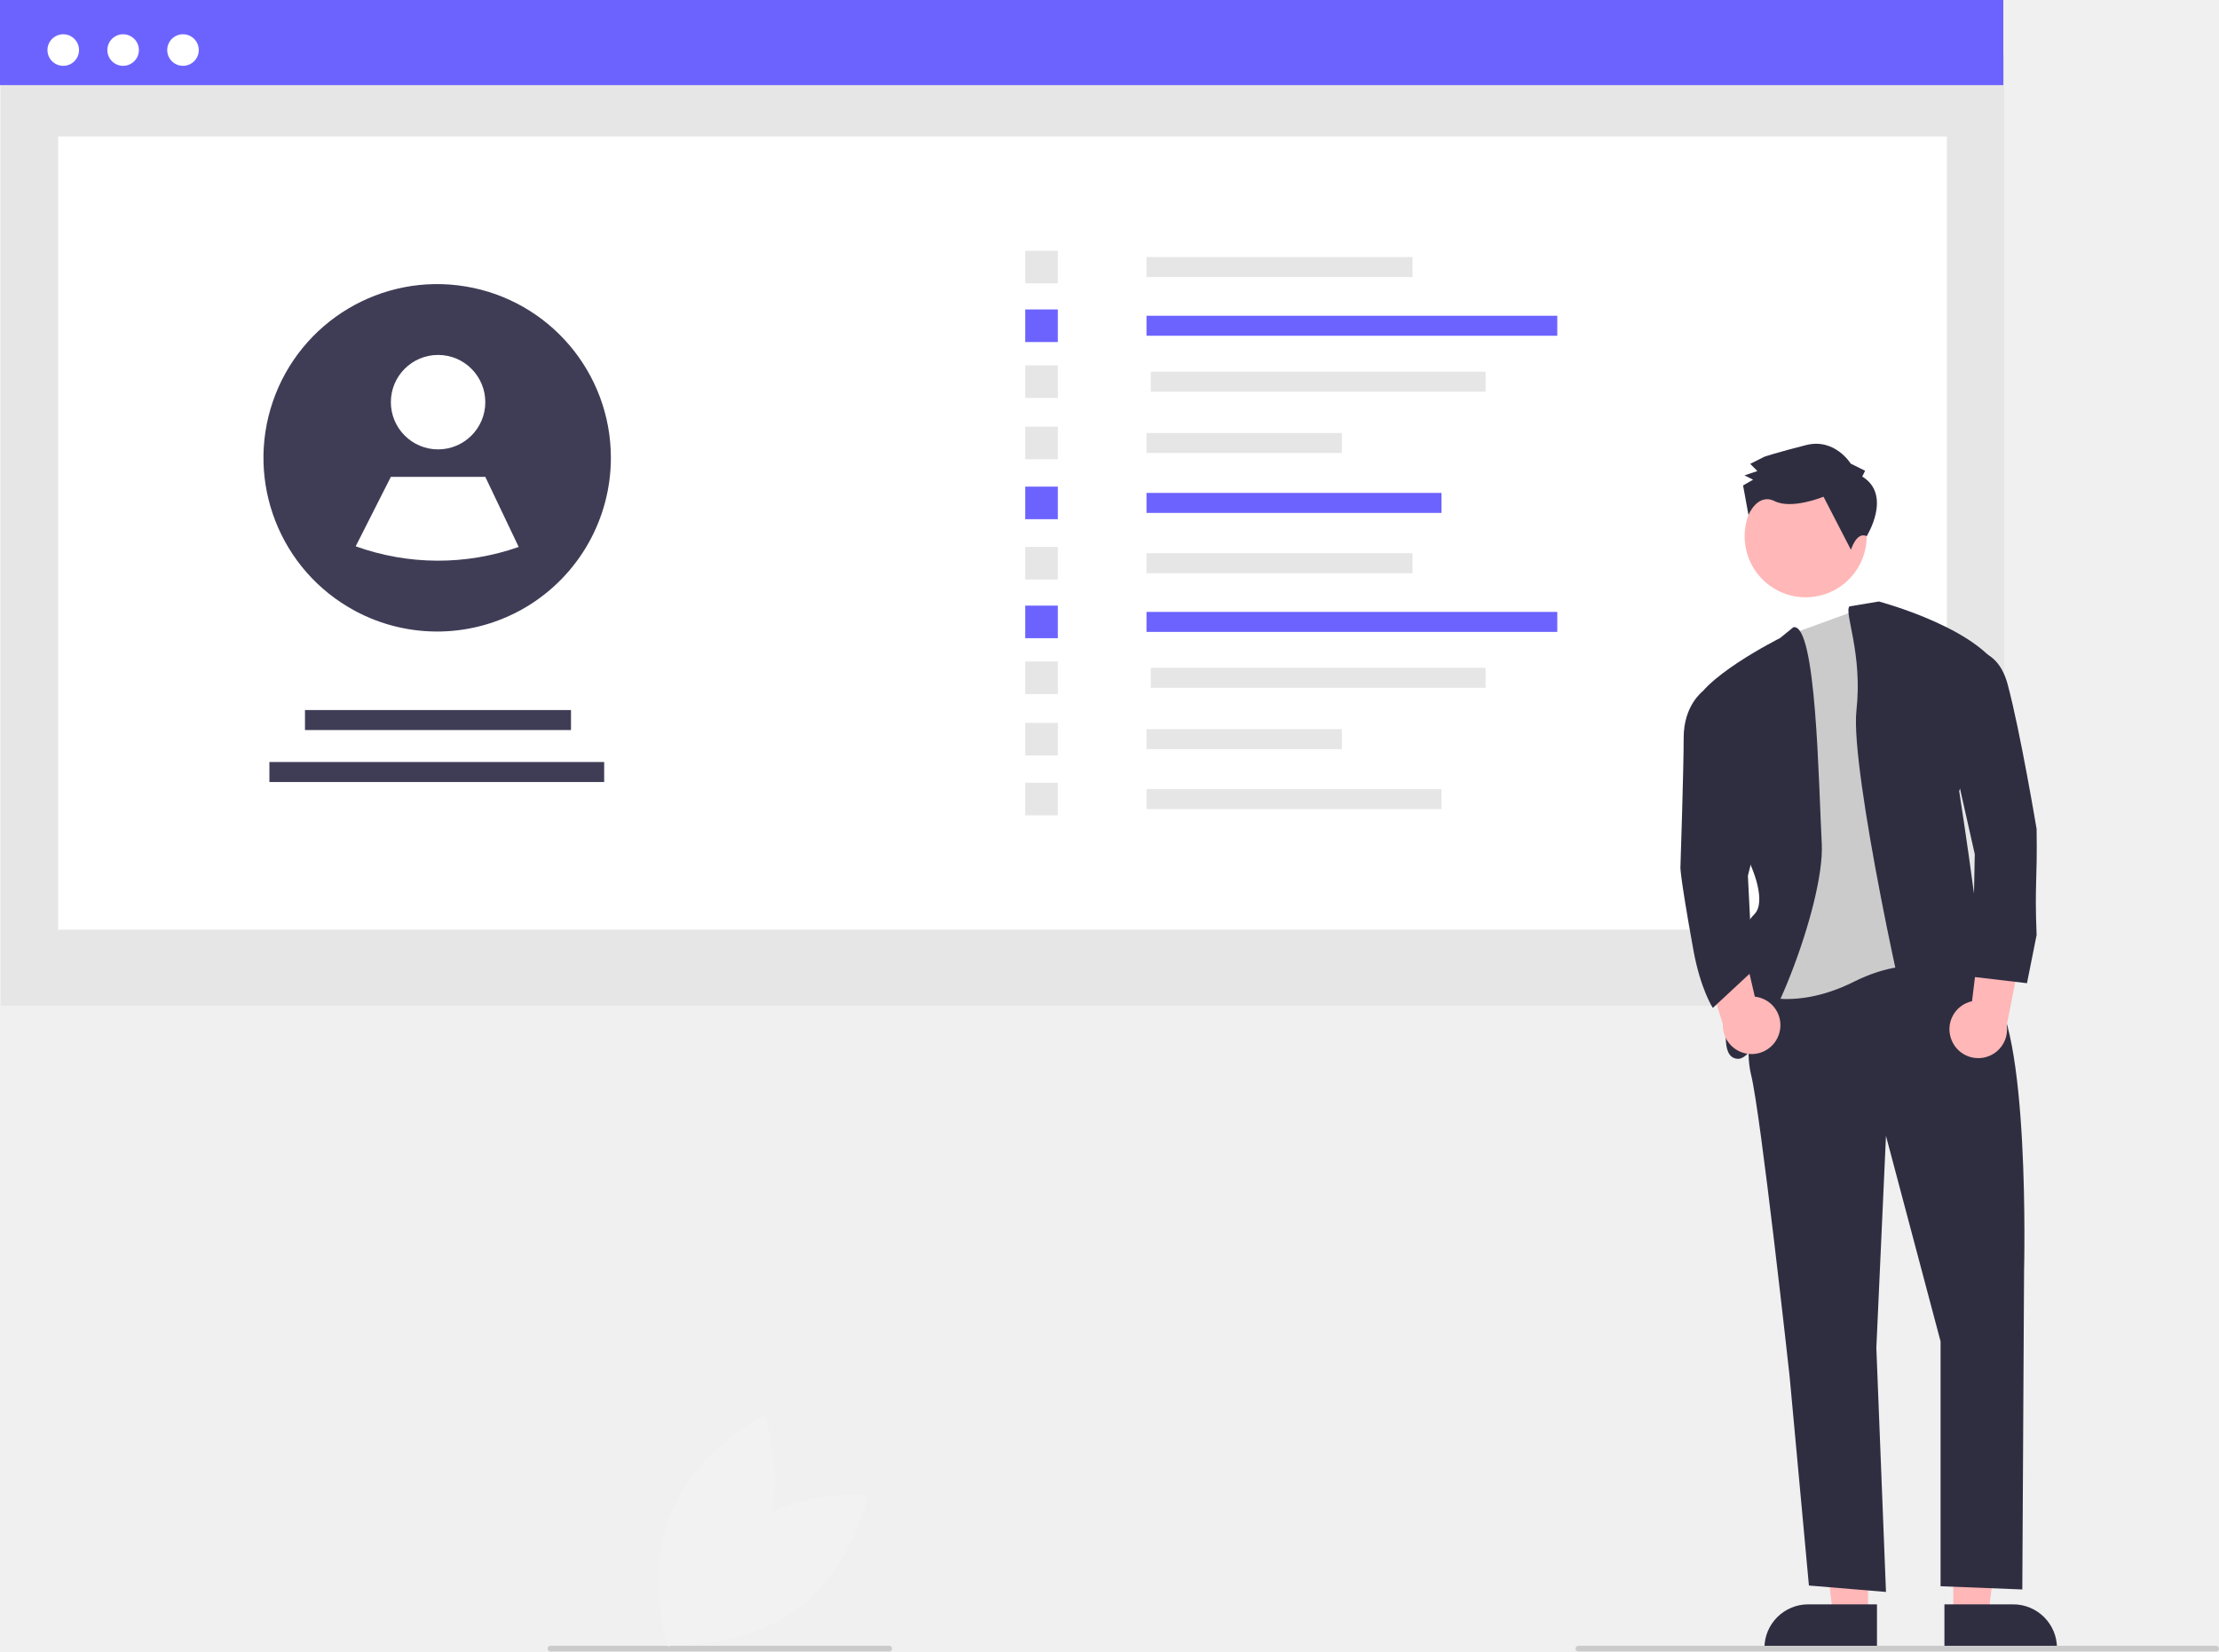
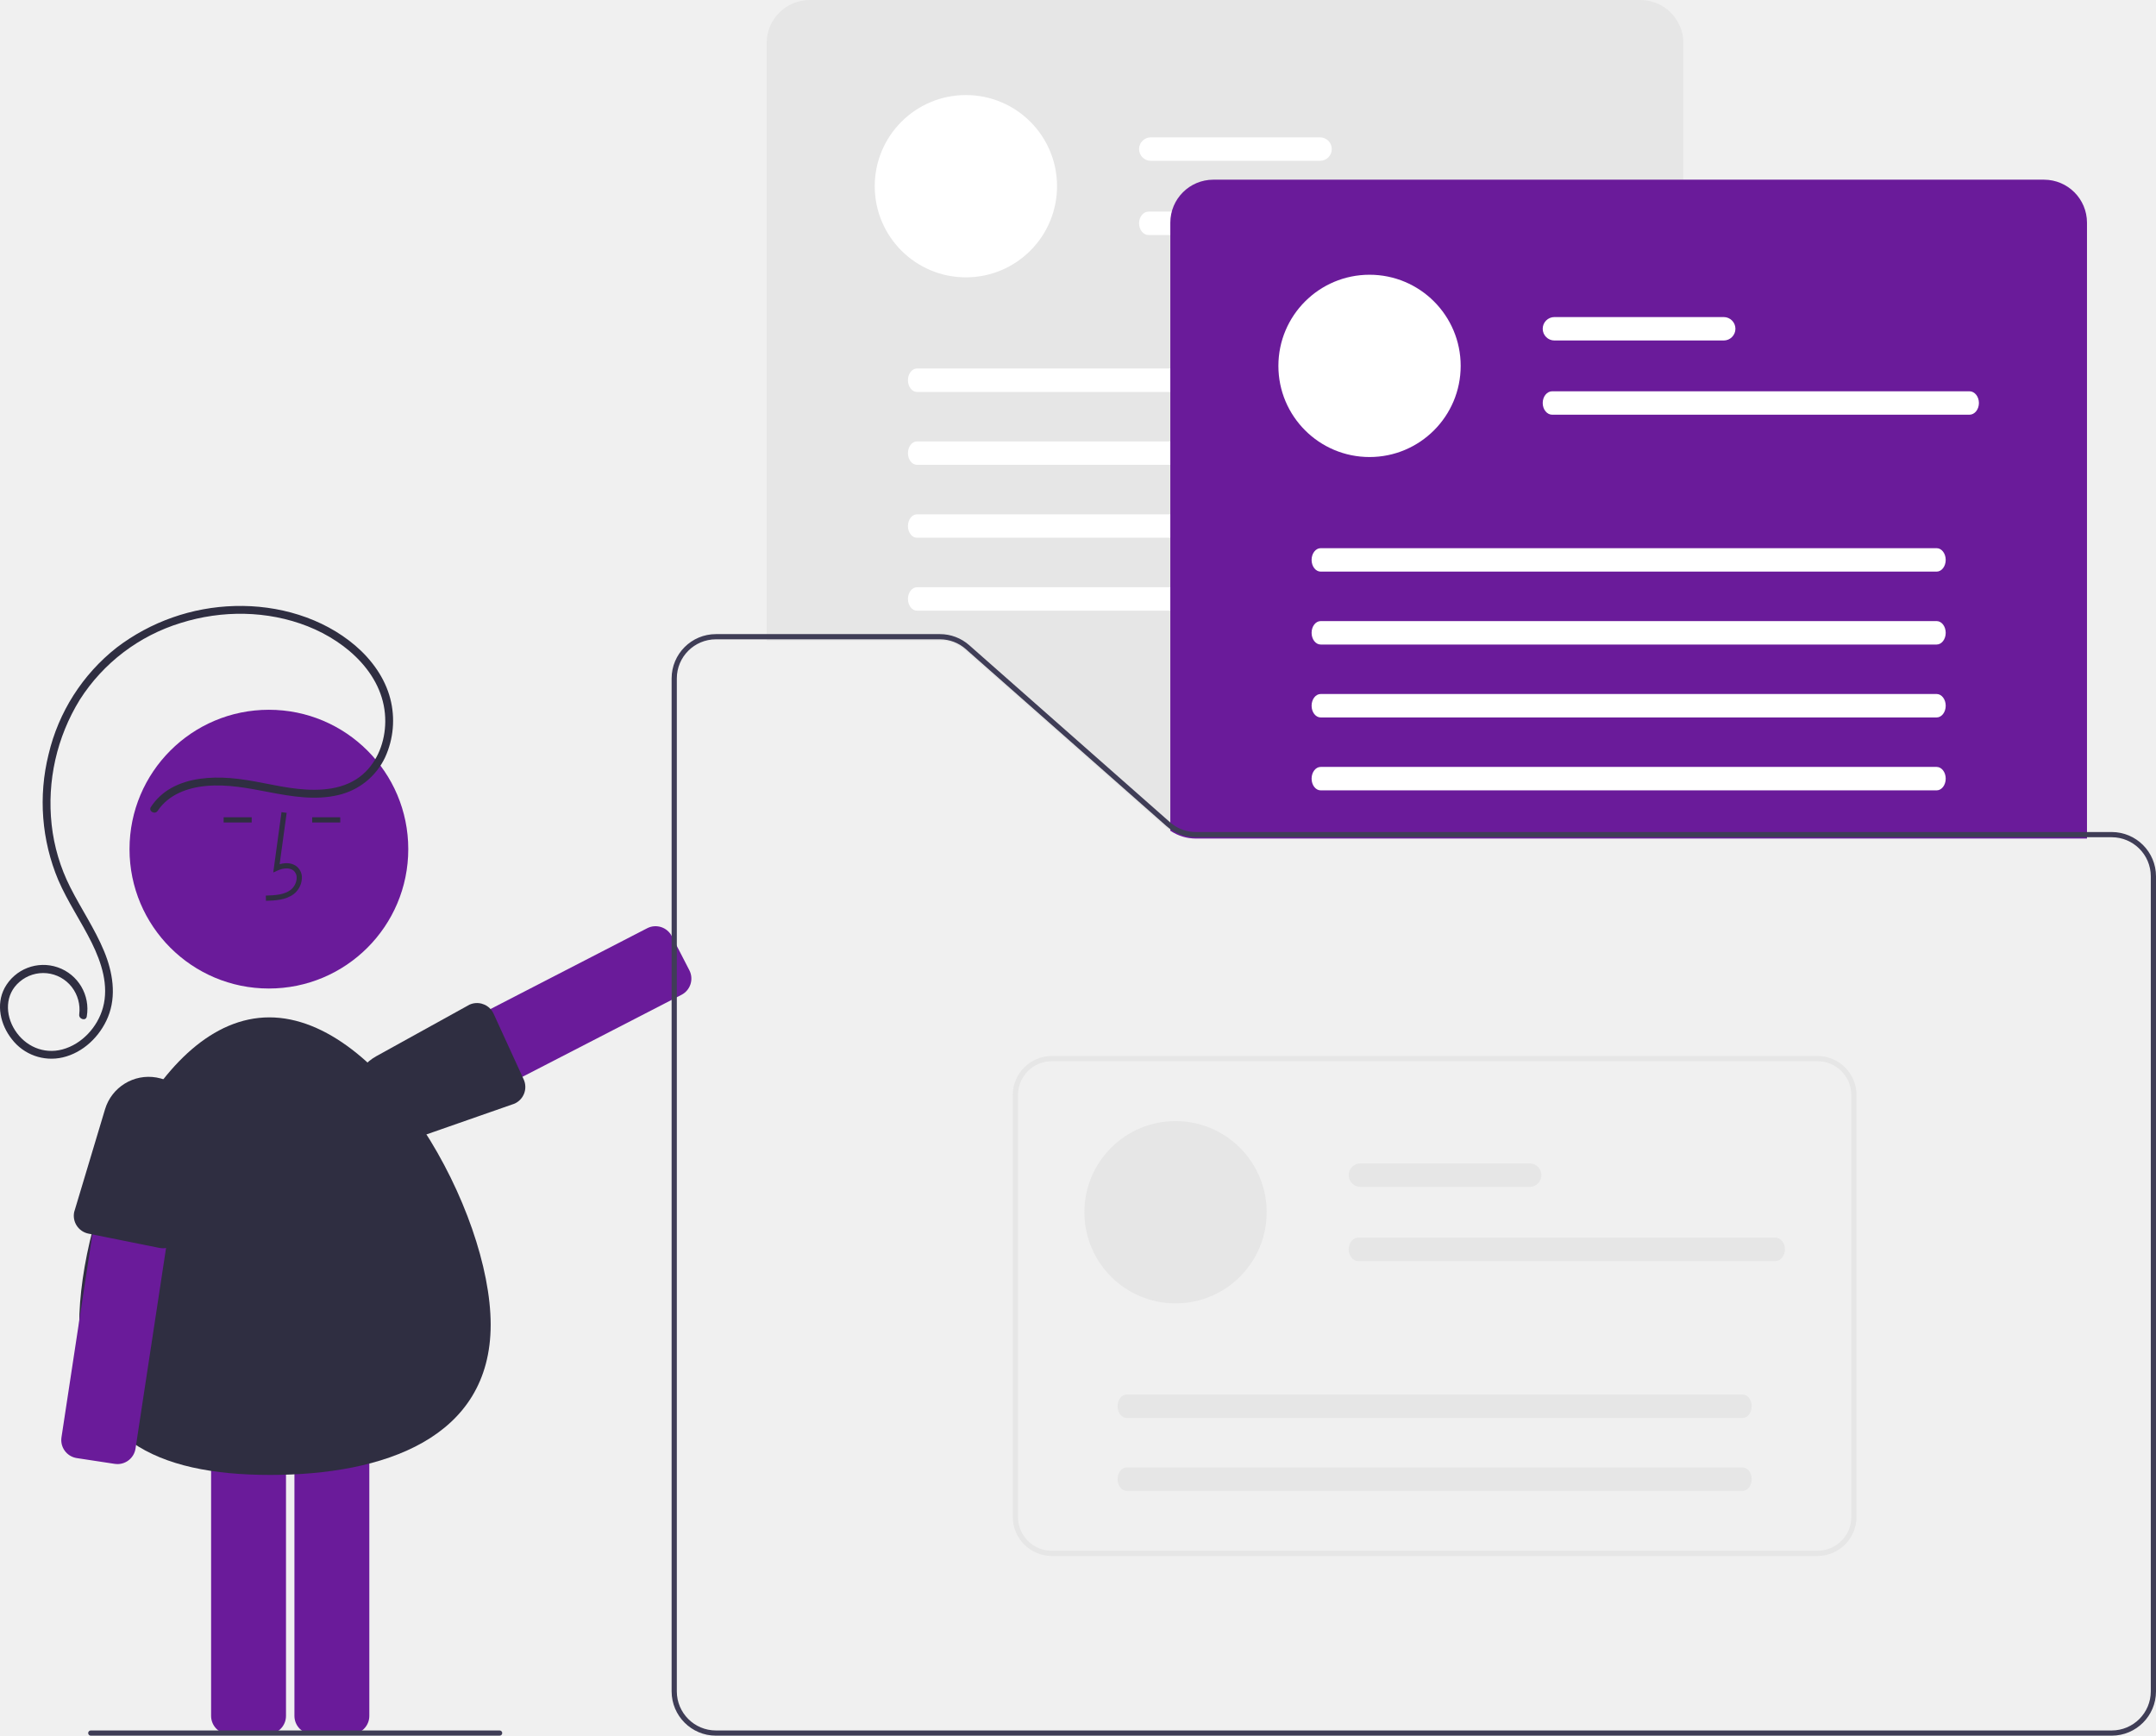
- <svg xmlns="http://www.w3.org/2000/svg" data-name="Layer 1" width="779.32" height="579.944" viewBox="0 0 779.32 579.944">
-   <rect id="ab2e16f2-9798-47da-b25d-769524f3c86f" data-name="Rectangle 62" x="0.3" y="19.289" width="703.576" height="333.859" fill="#e6e6e6" />
-   <rect id="bf81c03f-68cf-4889-8697-1102f95f97bb" data-name="Rectangle 75" x="20.419" y="47.918" width="663.339" height="278.549" fill="#fff" />
-   <rect id="f065dccc-d150-492a-a09f-a7f3f89523f0" data-name="Rectangle 80" width="703.576" height="29.89" fill="#6c63ff" />
-   <circle id="bdbbf39c-df25-4682-8b85-5a6af4a1bd14" data-name="Ellipse 90" cx="22.212" cy="17.576" r="5.54" fill="#fff" />
-   <circle id="abcd4292-0b1f-4102-9b5e-e8bbd87baabc" data-name="Ellipse 91" cx="43.24" cy="17.576" r="5.54" fill="#fff" />
-   <circle id="a3fb731e-8b3d-41ca-96f2-91600dc0b434" data-name="Ellipse 92" cx="64.269" cy="17.576" r="5.54" fill="#fff" />
-   <rect x="402.655" y="90.268" width="93.423" height="7.022" fill="#e6e6e6" />
-   <rect x="402.655" y="110.882" width="144.266" height="7.022" fill="#6c63ff" />
-   <rect x="404.155" y="130.514" width="117.573" height="7.022" fill="#e6e6e6" />
-   <rect x="402.655" y="152.055" width="68.637" height="7.022" fill="#e6e6e6" />
-   <rect x="402.655" y="173.095" width="103.592" height="7.022" fill="#6c63ff" />
-   <rect x="360.074" y="88.059" width="11.44" height="11.44" fill="#e6e6e6" />
-   <rect x="360.074" y="108.673" width="11.44" height="11.44" fill="#6c63ff" />
-   <rect x="360.074" y="128.305" width="11.44" height="11.44" fill="#e6e6e6" />
-   <rect x="360.074" y="149.846" width="11.44" height="11.44" fill="#e6e6e6" />
-   <rect x="360.074" y="170.887" width="11.44" height="11.44" fill="#6c63ff" />
-   <rect x="402.655" y="194.268" width="93.423" height="7.022" fill="#e6e6e6" />
-   <rect x="402.655" y="214.882" width="144.266" height="7.022" fill="#6c63ff" />
-   <rect x="404.155" y="234.514" width="117.573" height="7.022" fill="#e6e6e6" />
-   <rect x="402.655" y="256.055" width="68.637" height="7.022" fill="#e6e6e6" />
-   <rect x="402.655" y="277.095" width="103.592" height="7.022" fill="#e6e6e6" />
-   <rect x="360.074" y="192.059" width="11.44" height="11.44" fill="#e6e6e6" />
-   <rect x="360.074" y="212.673" width="11.44" height="11.44" fill="#6c63ff" />
-   <rect x="360.074" y="232.305" width="11.44" height="11.44" fill="#e6e6e6" />
-   <rect x="360.074" y="253.846" width="11.44" height="11.44" fill="#e6e6e6" />
-   <rect x="360.074" y="274.887" width="11.44" height="11.44" fill="#e6e6e6" />
-   <rect x="107.112" y="249.347" width="93.423" height="7.022" fill="#3f3d56" />
-   <rect x="94.612" y="267.593" width="117.573" height="7.022" fill="#3f3d56" />
-   <path d="M424.884,320.798a61.022,61.022,0,0,1-89.925,53.721l-.012-.012a61.004,61.004,0,1,1,89.936-53.71Z" transform="translate(-210.3401 -160.028)" fill="#3f3d56" />
-   <circle cx="153.855" cy="141.226" r="16.583" fill="#fff" />
-   <path d="M392.51,352.1a85.471,85.471,0,0,1-57.239-.222l-.012-.008,12.354-24.386h33.165Z" transform="translate(-210.3401 -160.028)" fill="#fff" />
-   <polygon points="656.072 567.394 643.813 567.394 637.98 520.106 656.075 520.107 656.072 567.394" fill="#ffb7b7" />
-   <path d="M869.539,739.306l-39.531-.001v-.5a15.387,15.387,0,0,1,15.386-15.386h.001l24.144.001Z" transform="translate(-210.3401 -160.028)" fill="#2f2e41" />
-   <polygon points="686.016 567.394 698.276 567.394 704.108 520.106 686.014 520.107 686.016 567.394" fill="#ffb7b7" />
-   <path d="M893.229,723.42l24.144-.001h.001a15.387,15.387,0,0,1,15.386,15.386v.5l-39.531.001Z" transform="translate(-210.3401 -160.028)" fill="#2f2e41" />
-   <circle cx="844.498" cy="348.347" r="21.428" transform="translate(-53.56669 789.6158) rotate(-63.57977)" fill="#ffb7b7" />
-   <path d="M828.719,495.759s-6.767,28.195-3.383,41.728,13.534,106.013,13.534,106.013l6.767,73.307,27.067,2.256L869.32,633.35l3.383-74.435,19.173,72.179v85.968l28.706,1.128.617-111.907s2.256-87.968-12.406-99.246-16.917-13.534-16.917-13.534Z" transform="translate(-210.3401 -160.028)" fill="#2f2e41" />
-   <path d="M869.58,371.701l25.679,13.534,3.383,117.291s-14.661-9.022-37.217,2.256-37.217,3.383-37.217,3.383l13.534-50.751-5.639-67.668,8.065-7.32Z" transform="translate(-210.3401 -160.028)" fill="#cbcbcb" />
-   <path d="M840.17,380.291l-4.685,3.816s-29.323,14.661-30.451,24.812l20.3,55.262s5.639,12.406,1.128,16.917-9.022,15.789-7.895,21.428-6.767,29.323,2.256,29.323,30.451-54.134,29.323-75.562S848.239,378.73,840.17,380.291Z" transform="translate(-210.3401 -160.028)" fill="#2f2e41" />
-   <path d="M859.884,372.972l10.33-1.719s38.345,10.15,43.984,27.067l-15.789,39.473s11.278,72.179,7.895,72.179h-3.383s9.022,6.767,3.383,9.022-19.173,20.3-22.556,12.406-23.684-101.502-21.428-121.802S857.881,375.099,859.884,372.972Z" transform="translate(-210.3401 -160.028)" fill="#2f2e41" />
-   <path d="M864.367,327.366l1.004-2.02-5.05-2.509s-5.571-9.065-15.652-6.517-14.616,4.072-14.616,4.072l-5.037,2.535,2.528,2.515-4.535,1.525,3.03,1.505-3.525,2.026,1.898,10.388s3.152-7.879,9.212-4.868,17.145-1.556,17.145-1.556l9.63,18.637s1.987-6.533,5.529-4.791C865.926,348.307,874.976,333.896,864.367,327.366Z" transform="translate(-210.3401 -160.028)" fill="#2f2e41" />
-   <path d="M895.736,525.265a10.056,10.056,0,0,1,7.187-13.642l4.341-35.47,14.146,12.031-6.291,31.839a10.11,10.11,0,0,1-19.383,5.243Z" transform="translate(-210.3401 -160.028)" fill="#ffb7b7" />
-   <path d="M835.234,522.824a10.056,10.056,0,0,0-8.593-12.803l-8.078-34.81L805.773,488.674l9.632,30.992A10.11,10.11,0,0,0,835.234,522.824Z" transform="translate(-210.3401 -160.028)" fill="#ffb7b7" />
-   <path d="M896.281,389.129s14.661-5.639,19.173,11.278S925.604,451.158,925.604,451.158c.28,18.814-.72,18.814,0,37.217l-3.383,16.917-19.173-2.256.836-43.065-9.859-43.776Z" transform="translate(-210.3401 -160.028)" fill="#2f2e41" />
-   <path d="M815.185,402.152l-6.951.744s-6.582,4.895-6.582,16.173-1.128,45.112-1.128,45.112-.64.792,4.511,29.323c2.511,13.906,6.849,20.469,6.849,20.469l14-13-1.677-33.408,4.511-18.045Z" transform="translate(-210.3401 -160.028)" fill="#2f2e41" />
-   <path d="M988.66,739.972h-224a1,1,0,0,1,0-2h224a1,1,0,0,1,0,2Z" transform="translate(-210.3401 -160.028)" fill="#cbcbcb" />
-   <path d="M522.66,739.972h-119a1,1,0,0,1,0-2h119a1,1,0,0,1,0,2Z" transform="translate(-210.3401 -160.028)" fill="#cbcbcb" />
-   <path d="M469.745,697.435c-19.511,14.544-25.04,40.135-25.04,40.135s26.104,2.009,45.615-12.535S515.36,684.9,515.36,684.9,489.256,682.891,469.745,697.435Z" transform="translate(-210.3401 -160.028)" fill="#f2f2f2" />
-   <path d="M477.873,704.264C468.496,726.72,445.011,738.292,445.011,738.292s-8.281-24.837,1.096-47.293,32.862-34.028,32.862-34.028S487.25,681.808,477.873,704.264Z" transform="translate(-210.3401 -160.028)" fill="#f2f2f2" />
+ <svg xmlns="http://www.w3.org/2000/svg" data-name="Layer 1" width="827.9" height="666.5" viewBox="0 0 827.9 666.5">
+   <path d="M335.218,555.907a7.034,7.034,0,0,1-2.144-.337,6.952,6.952,0,0,1-4.092-3.457l-6.764-13.118a7.007,7.007,0,0,1,3.014-9.429l109.337-56.372A7.008,7.008,0,0,1,444,476.209l6.763,13.118a7.007,7.007,0,0,1-3.014,9.429L338.412,555.127A6.956,6.956,0,0,1,335.218,555.907Z" transform="translate(-186.05 -116.75)" fill="#6a1b9a" />
+   <path d="M374.88,504.797a7.037,7.037,0,0,1,.743,1.294l11.554,25.231a6.999,6.999,0,0,1-3.573,9.237l-38.859,13.582a17.484,17.484,0,0,1-21.476-8.842l.449-.219-.449.219a17.469,17.469,0,0,1,7.253-22.952l35.831-19.812a7.012,7.012,0,0,1,8.527,2.262Z" transform="translate(-186.05 -116.75)" fill="#2f2e41" />
+   <path d="M832.45,438.75H645.26a17.655,17.655,0,0,1-11.578-4.373L556.579,366.375A14.471,14.471,0,0,0,546.99,362.75H480.45V133.25a16.519,16.519,0,0,1,16.5-16.5h319a16.519,16.519,0,0,1,16.5,16.5Z" transform="translate(-186.05 -116.75)" fill="#e6e6e6" />
+   <circle cx="370.9" cy="71.5" r="35" fill="#fff" />
+   <path d="M692.95,169.5h-65a4.5,4.5,0,0,0,0,9h65a4.5,4.5,0,0,0,0-9Z" transform="translate(-186.05 -116.75)" fill="#fff" />
+   <path d="M787.31,198H627.09c-2.01,0-3.64,2.02-3.64,4.5s1.63,4.5,3.64,4.5H787.31c2.01,0,3.64-2.02,3.64-4.5S789.32,198,787.31,198Z" transform="translate(-186.05 -116.75)" fill="#fff" />
+   <path d="M774.72,258.25h-236.54c-1.92,0-3.48,2.02-3.48,4.5s1.56,4.5,3.48,4.5H774.72c1.92,0,3.48-2.02,3.48-4.5S776.64,258.25,774.72,258.25Z" transform="translate(-186.05 -116.75)" fill="#fff" />
+   <path d="M774.72,286.25h-236.54c-1.92,0-3.48,2.02-3.48,4.5s1.56,4.5,3.48,4.5H774.72c1.92,0,3.48-2.02,3.48-4.5S776.64,286.25,774.72,286.25Z" transform="translate(-186.05 -116.75)" fill="#fff" />
+   <path d="M774.72,314.25h-236.54c-1.92,0-3.48,2.02-3.48,4.5s1.56,4.5,3.48,4.5H774.72c1.92,0,3.48-2.02,3.48-4.5S776.64,314.25,774.72,314.25Z" transform="translate(-186.05 -116.75)" fill="#fff" />
+   <path d="M774.72,342.25h-236.54c-1.92,0-3.48,2.02-3.48,4.5s1.56,4.5,3.48,4.5H774.72c1.92,0,3.48-2.02,3.48-4.5S776.64,342.25,774.72,342.25Z" transform="translate(-186.05 -116.75)" fill="#fff" />
+   <path d="M987.45,438.75H645.26a17.376,17.376,0,0,1-9.585-2.863l-.225-.148V202.25a16.519,16.519,0,0,1,16.5-16.5h319a16.519,16.519,0,0,1,16.5,16.5Z" transform="translate(-186.05 -116.75)" fill="#6a1b9a" />
+   <circle cx="525.9" cy="140.5" r="35" fill="#fff" />
+   <path d="M847.95,238.5h-65a4.5,4.5,0,0,0,0,9h65a4.5,4.5,0,0,0,0-9Z" transform="translate(-186.05 -116.75)" fill="#fff" />
+   <path d="M942.31,267H782.09c-2.01,0-3.64,2.02-3.64,4.5s1.63,4.5,3.64,4.5H942.31c2.01,0,3.64-2.02,3.64-4.5S944.32,267,942.31,267Z" transform="translate(-186.05 -116.75)" fill="#fff" />
+   <path d="M929.72,327.25h-236.54c-1.92,0-3.48,2.02-3.48,4.5s1.56,4.5,3.48,4.5H929.72c1.92,0,3.48-2.02,3.48-4.5S931.64,327.25,929.72,327.25Z" transform="translate(-186.05 -116.75)" fill="#fff" />
+   <path d="M929.72,355.25h-236.54c-1.92,0-3.48,2.02-3.48,4.5s1.56,4.5,3.48,4.5H929.72c1.92,0,3.48-2.02,3.48-4.5S931.64,355.25,929.72,355.25Z" transform="translate(-186.05 -116.75)" fill="#fff" />
+   <path d="M929.72,383.25h-236.54c-1.92,0-3.48,2.02-3.48,4.5s1.56,4.5,3.48,4.5H929.72c1.92,0,3.48-2.02,3.48-4.5S931.64,383.25,929.72,383.25Z" transform="translate(-186.05 -116.75)" fill="#fff" />
+   <path d="M929.72,411.25h-236.54c-1.92,0-3.48,2.02-3.48,4.5s1.56,4.5,3.48,4.5H929.72c1.92,0,3.48-2.02,3.48-4.5S931.64,411.25,929.72,411.25Z" transform="translate(-186.05 -116.75)" fill="#fff" />
+   <path d="M996.95,436.25H645.26a14.945,14.945,0,0,1-9.31-3.24c-.21-.16-.41-.33-.61-.51l-29.77-26.25L558.23,364.5A16.974,16.974,0,0,0,546.99,360.25H460.95a17.024,17.024,0,0,0-17,17v389a17.024,17.024,0,0,0,17,17h536a17.024,17.024,0,0,0,17-17v-313A17.024,17.024,0,0,0,996.95,436.25Zm15,330a15.018,15.018,0,0,1-15,15h-536a15.018,15.018,0,0,1-15-15v-389a15.018,15.018,0,0,1,15-15h86.04a14.965,14.965,0,0,1,9.92,3.75l45.64,40.25L634.01,434a17.148,17.148,0,0,0,11.25,4.25H996.95a15.018,15.018,0,0,1,15,15Z" transform="translate(-186.05 -116.75)" fill="#3f3d56" />
+   <circle cx="103.254" cy="326.072" r="53.519" fill="#6a1b9a" />
+   <path d="M288.871,782.668H274.112a7.008,7.008,0,0,1-7-7V652.654a7.008,7.008,0,0,1,7-7H288.871a7.008,7.008,0,0,1,7,7V775.668A7.008,7.008,0,0,1,288.871,782.668Z" transform="translate(-186.05 -116.75)" fill="#6a1b9a" />
+   <path d="M320.871,782.668H306.112a7.008,7.008,0,0,1-7-7V652.654a7.008,7.008,0,0,1,7-7H320.871a7.008,7.008,0,0,1,7,7V775.668A7.008,7.008,0,0,1,320.871,782.668Z" transform="translate(-186.05 -116.75)" fill="#6a1b9a" />
+   <path d="M374.467,625.419c0,43.63-41.041,57.704-84.672,57.704s-73.328-14.074-73.328-57.704,29.37-118,73-118S374.467,581.788,374.467,625.419Z" transform="translate(-186.05 -116.75)" fill="#2f2e41" />
+   <path d="M288.179,462.658l-.056-2c3.721-.104,7.001-.337,9.466-2.138a6.148,6.148,0,0,0,2.381-4.528,3.514,3.514,0,0,0-1.153-2.895c-1.636-1.382-4.269-.935-6.188-.055l-1.655.759,3.173-23.19,1.981.271-2.699,19.727c2.607-.767,5.023-.437,6.678.961a5.471,5.471,0,0,1,1.86,4.492,8.133,8.133,0,0,1-3.2,6.073C295.602,462.45,291.486,462.565,288.179,462.658Z" transform="translate(-186.05 -116.75)" fill="#2f2e41" />
+   <rect x="119.879" y="313.834" width="10.771" height="2" fill="#2f2e41" />
+   <rect x="85.879" y="313.834" width="10.771" height="2" fill="#2f2e41" />
+   <path d="M883.95,714.25h-294a15.017,15.017,0,0,1-15-15v-162a15.017,15.017,0,0,1,15-15h294a15.017,15.017,0,0,1,15,15v162A15.017,15.017,0,0,1,883.95,714.25Zm-294-190a13.015,13.015,0,0,0-13,13v162a13.015,13.015,0,0,0,13,13h294a13.015,13.015,0,0,0,13-13v-162a13.015,13.015,0,0,0-13-13Z" transform="translate(-186.05 -116.75)" fill="#e6e6e6" />
+   <circle cx="451.4" cy="465.5" r="35" fill="#e6e6e6" />
+   <path d="M773.45,563.5h-65a4.5,4.5,0,0,0,0,9h65a4.5,4.5,0,0,0,0-9Z" transform="translate(-186.05 -116.75)" fill="#e6e6e6" />
+   <path d="M867.81,592H707.59c-2.01,0-3.64,2.02-3.64,4.5s1.63,4.5,3.64,4.5H867.81c2.01,0,3.64-2.02,3.64-4.5S869.82,592,867.81,592Z" transform="translate(-186.05 -116.75)" fill="#e6e6e6" />
+   <path d="M855.22,652.25h-236.54c-1.92,0-3.48,2.02-3.48,4.5s1.56,4.5,3.48,4.5H855.22c1.92,0,3.48-2.02,3.48-4.5S857.14,652.25,855.22,652.25Z" transform="translate(-186.05 -116.75)" fill="#e6e6e6" />
+   <path d="M855.22,680.25h-236.54c-1.92,0-3.48,2.02-3.48,4.5s1.56,4.5,3.48,4.5H855.22c1.92,0,3.48-2.02,3.48-4.5S857.14,680.25,855.22,680.25Z" transform="translate(-186.05 -116.75)" fill="#e6e6e6" />
+   <path d="M246.591,428.117c4.162-6.266,11.486-8.922,18.708-9.568,8.129-.727,15.984.84,23.921,2.363,8.735,1.676,17.979,3.244,26.781,1.125a26.401,26.401,0,0,0,17.946-14.498,33.771,33.771,0,0,0,1.966-22.518c-2.062-7.986-7.182-15.013-13.388-20.321-12.667-10.833-29.808-15.701-46.295-15.243a78.269,78.269,0,0,0-45.375,15.955,73.697,73.697,0,0,0-26.145,40.972,76.829,76.829,0,0,0,3.72,48.324c3.608,8.369,8.826,15.915,12.852,24.073,3.749,7.596,6.636,16.428,4.303,24.901-2.047,7.435-8.056,14.04-15.6,16.058-7.185,1.923-14.28-1.229-18.217-7.437-3.771-5.946-3.861-13.735,1.801-18.536a13.898,13.898,0,0,1,20.05,2.001,14.306,14.306,0,0,1,2.862,10.489c-.279,1.889,2.611,2.704,2.893.798a16.923,16.923,0,0,0-31.553-10.927c-3.415,6.42-1.572,14.163,2.762,19.651a19.154,19.154,0,0,0,19.529,7.022c7.89-1.822,14.344-8.093,17.38-15.462,3.379-8.204,1.831-17.359-1.463-25.319-3.561-8.605-8.849-16.323-13.031-24.616a70.106,70.106,0,0,1-7.114-23.953,75.791,75.791,0,0,1,10.809-48.007,70.441,70.441,0,0,1,38.798-29.487c15.805-4.961,33.237-4.809,48.713,1.288,15.244,6.006,29.963,19.096,29.787,36.675-.075,7.509-2.863,15.168-8.615,20.177-6.874,5.986-16.446,6.498-25.087,5.563-8.696-.94-17.141-3.48-25.875-4.128-7.596-.564-15.792.022-22.575,3.796a22.571,22.571,0,0,0-7.841,7.274c-1.071,1.613,1.526,3.117,2.59,1.514Z" transform="translate(-186.05 -116.75)" fill="#2f2e41" />
+   <path d="M231.173,678.957a7.006,7.006,0,0,1-1.057-.081l-14.591-2.221a7.008,7.008,0,0,1-5.867-7.974l18.511-121.613a7.008,7.008,0,0,1,7.974-5.867l14.591,2.221a7.007,7.007,0,0,1,5.867,7.973L238.089,673.01A7.012,7.012,0,0,1,231.173,678.957Z" transform="translate(-186.05 -116.75)" fill="#6a1b9a" />
+   <path d="M248.61,596.076a7.037,7.037,0,0,1-1.484-.159l-27.205-5.474a6.999,6.999,0,0,1-5.375-8.318l11.84-39.425a17.484,17.484,0,0,1,19.773-12.184l-.087.492.087-.492a17.469,17.469,0,0,1,14.311,19.354l-5.019,40.635a7.012,7.012,0,0,1-6.84,5.571Z" transform="translate(-186.05 -116.75)" fill="#2f2e41" />
+   <path d="M377.907,783.25h-157a1,1,0,0,1,0-2h157a1,1,0,0,1,0,2Z" transform="translate(-186.05 -116.75)" fill="#3f3d56" />
</svg>
